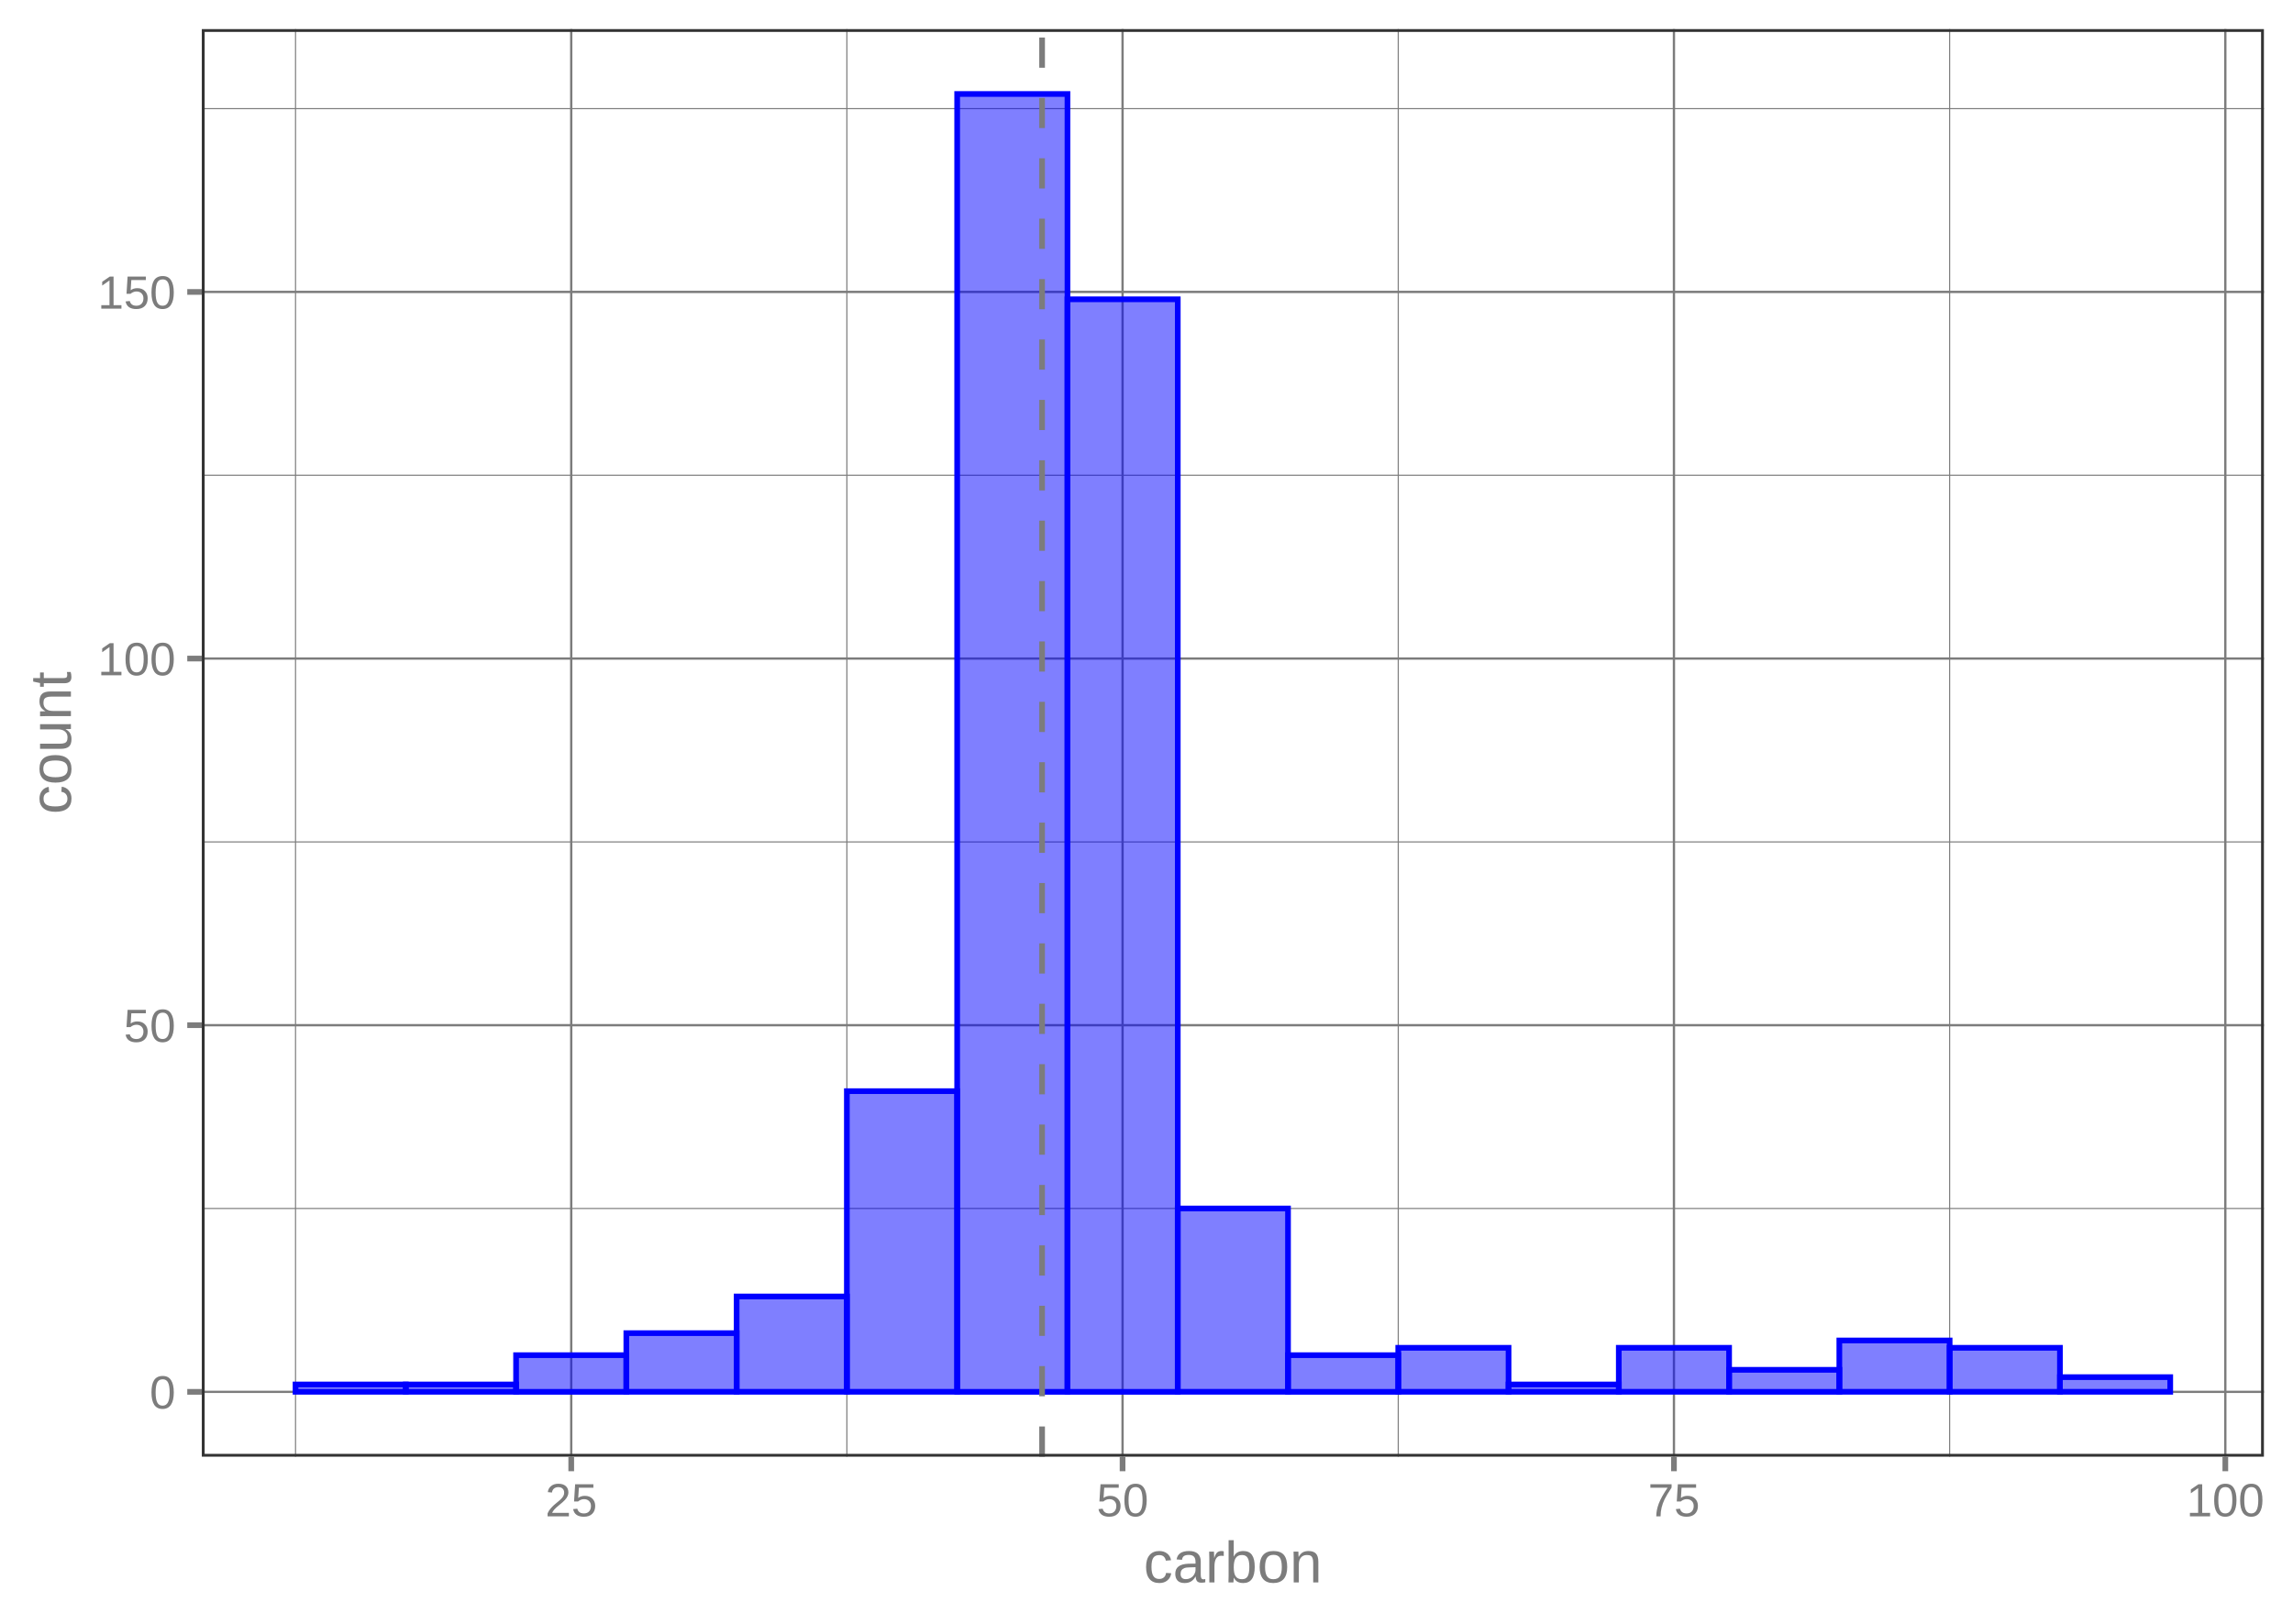
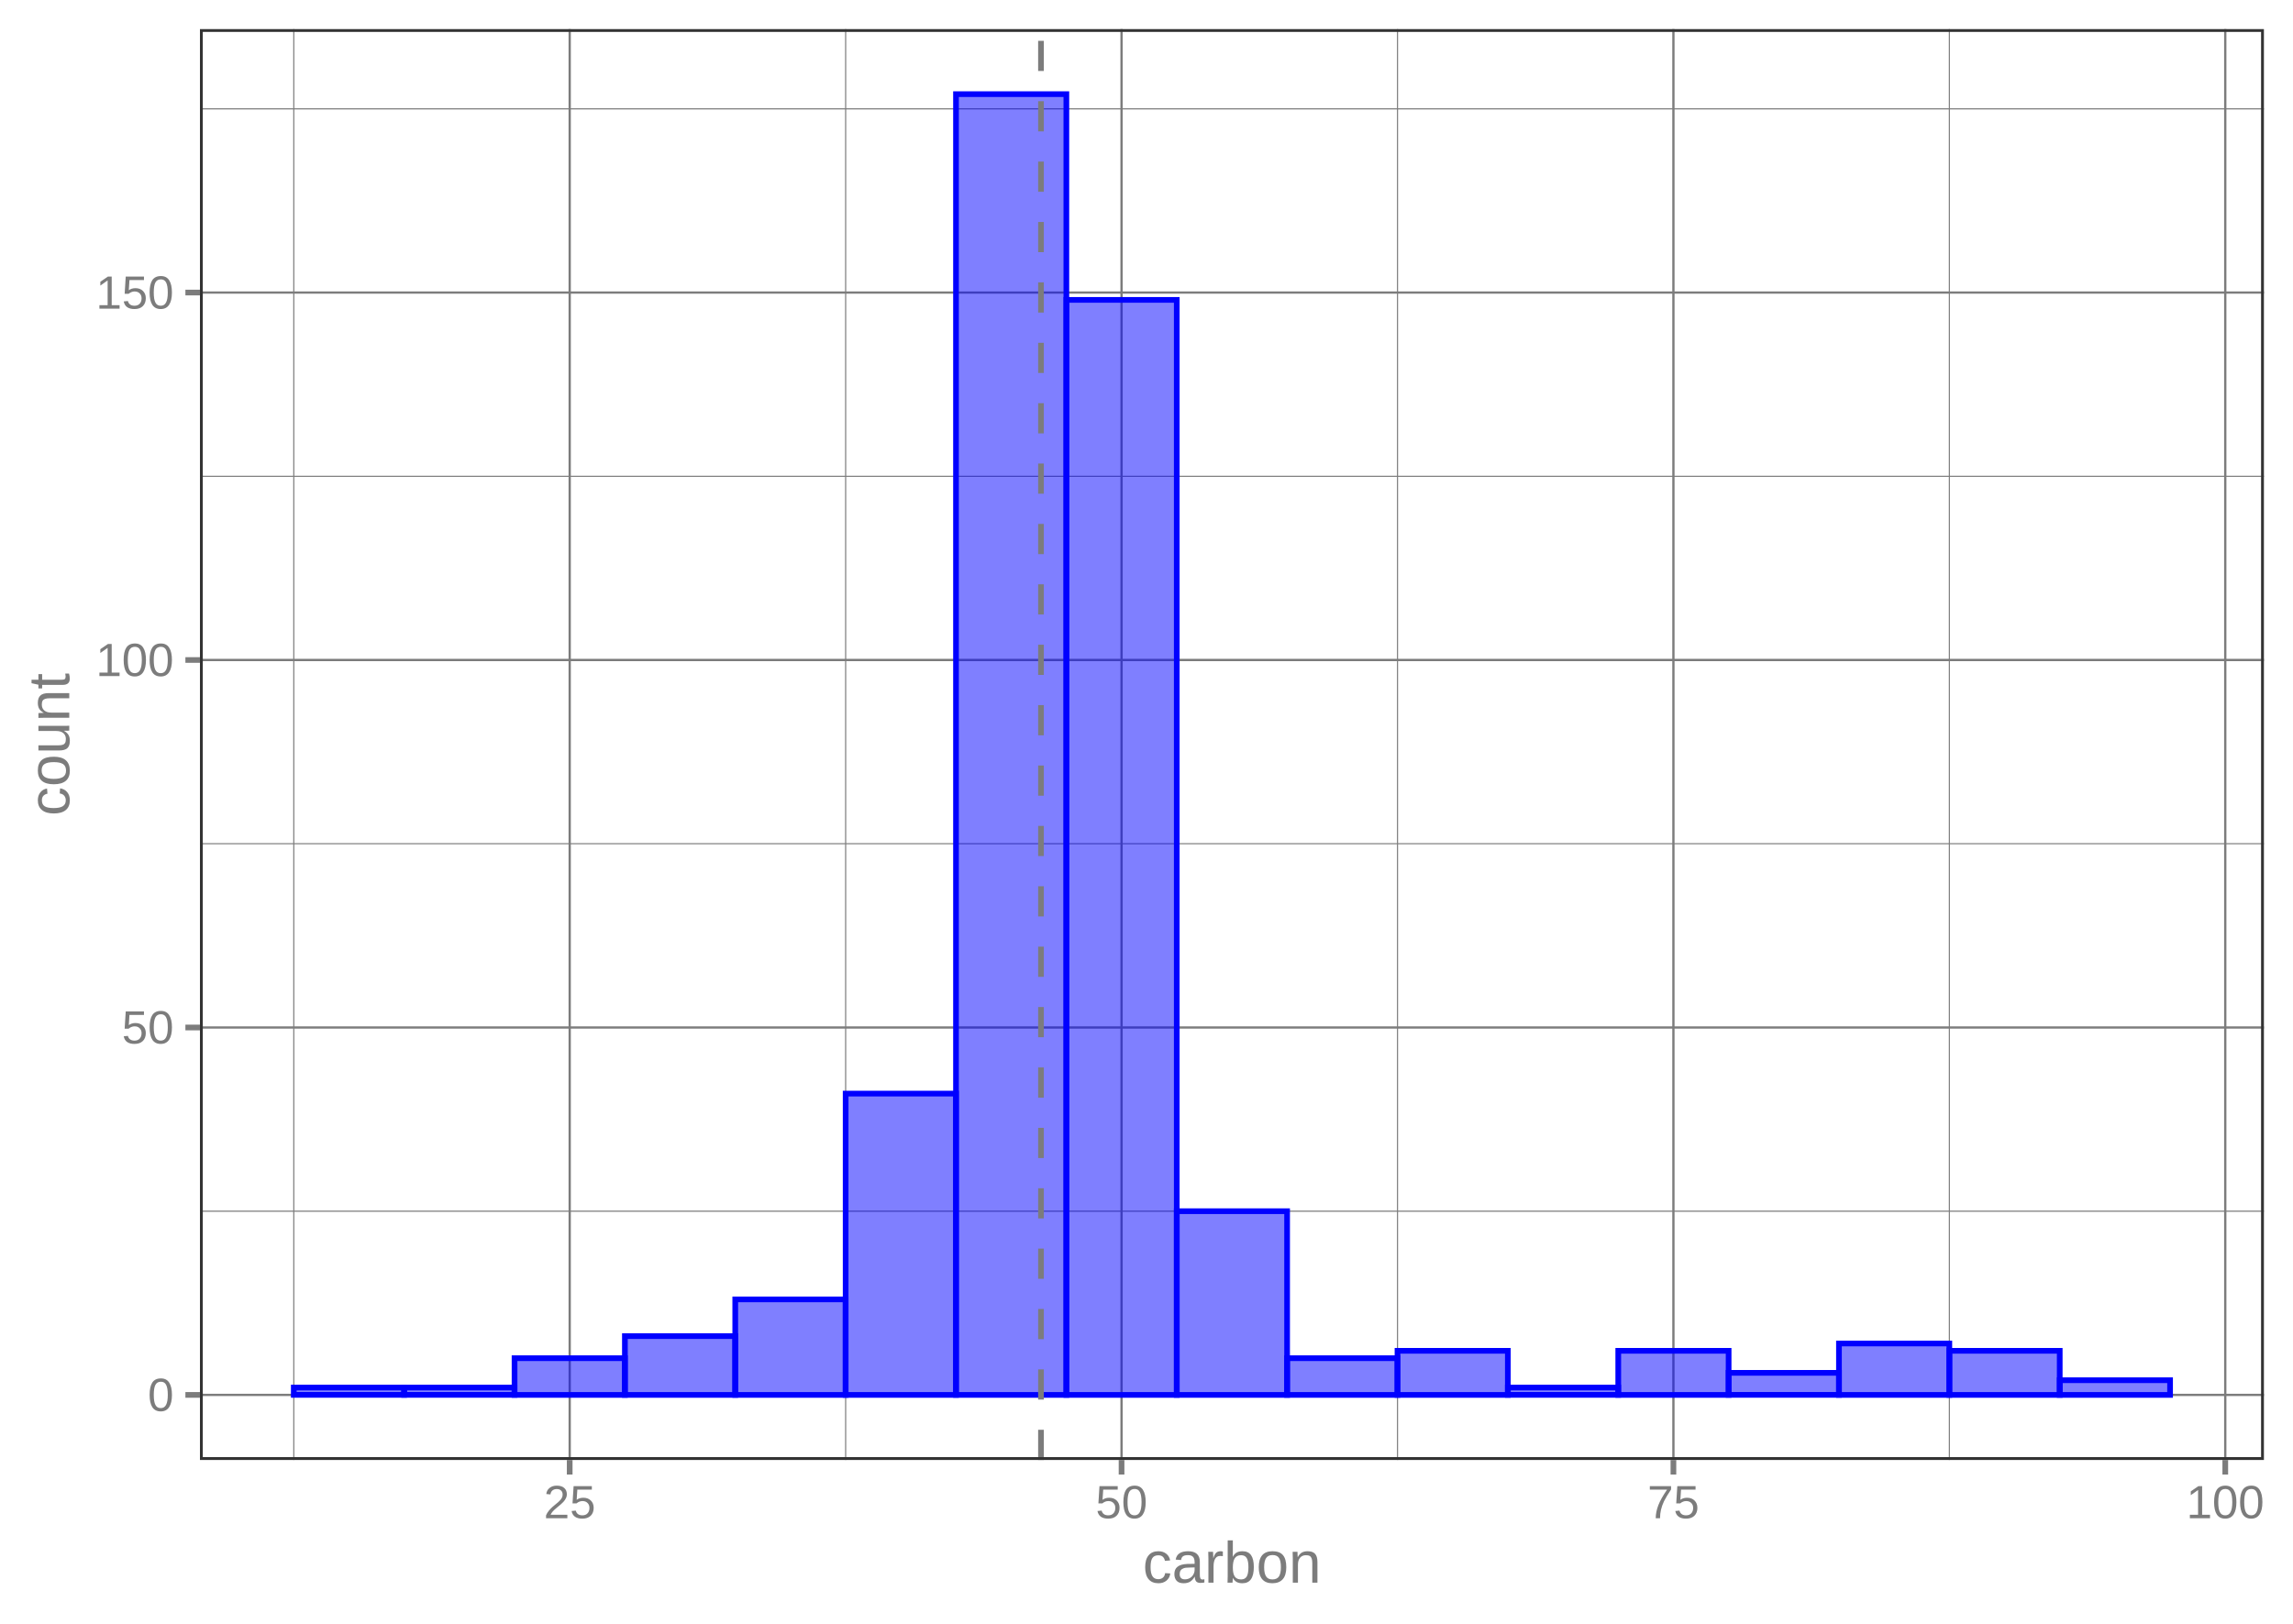
<svg xmlns="http://www.w3.org/2000/svg" width="432.00pt" height="306.00pt" viewBox="0 0 432.00 306.00">
  <g class="svglite">
    <defs>
      <style type="text/css">
    .svglite line, .svglite polyline, .svglite polygon, .svglite path, .svglite rect, .svglite circle {
      fill: none;
      stroke: #000000;
      stroke-linecap: round;
      stroke-linejoin: round;
      stroke-miterlimit: 10.00;
    }
    .svglite text {
      white-space: pre;
    }
    .svglite g.glyphgroup path {
      fill: inherit;
      stroke: none;
    }
  </style>
    </defs>
    <rect width="100%" height="100%" style="stroke: none; fill: none;" />
    <defs>
      <clipPath id="cpMC4wMHw0MzIuMDB8MC4wMHwzMDYuMDA=">
        <rect x="0.00" y="0.00" width="432.00" height="306.00" />
      </clipPath>
    </defs>
    <g clip-path="url(#cpMC4wMHw0MzIuMDB8MC4wMHwzMDYuMDA=)">
</g>
    <defs>
-       <clipPath id="cpMzguMDJ8NDI2LjUyfDUuNDh8Mjc0LjUw">
-         <rect x="38.02" y="5.48" width="388.50" height="269.02" />
+       <clipPath id="cpMzcuNjd8NDI2LjUyfDUuNDh8Mjc1LjEy">
+         <rect x="37.67" y="5.48" width="388.85" height="269.64" />
      </clipPath>
    </defs>
-     <g clip-path="url(#cpMzguMDJ8NDI2LjUyfDUuNDh8Mjc0LjUw)">
-       <polyline points="38.02,227.73 426.52,227.73 " style="stroke-width: 0.21; stroke: #7C7C7C; stroke-linecap: butt;" />
-       <polyline points="38.02,158.65 426.52,158.65 " style="stroke-width: 0.21; stroke: #7C7C7C; stroke-linecap: butt;" />
-       <polyline points="38.02,89.56 426.52,89.56 " style="stroke-width: 0.21; stroke: #7C7C7C; stroke-linecap: butt;" />
-       <polyline points="38.02,20.47 426.52,20.47 " style="stroke-width: 0.21; stroke: #7C7C7C; stroke-linecap: butt;" />
-       <polyline points="55.68,274.50 55.68,5.48 " style="stroke-width: 0.21; stroke: #7C7C7C; stroke-linecap: butt;" />
-       <polyline points="159.55,274.50 159.55,5.48 " style="stroke-width: 0.21; stroke: #7C7C7C; stroke-linecap: butt;" />
-       <polyline points="263.43,274.50 263.43,5.48 " style="stroke-width: 0.21; stroke: #7C7C7C; stroke-linecap: butt;" />
-       <polyline points="367.31,274.50 367.31,5.48 " style="stroke-width: 0.21; stroke: #7C7C7C; stroke-linecap: butt;" />
-       <polyline points="38.02,262.28 426.52,262.28 " style="stroke-width: 0.43; stroke: #7C7C7C; stroke-linecap: butt;" />
-       <polyline points="38.02,193.19 426.52,193.19 " style="stroke-width: 0.43; stroke: #7C7C7C; stroke-linecap: butt;" />
-       <polyline points="38.02,124.10 426.52,124.10 " style="stroke-width: 0.43; stroke: #7C7C7C; stroke-linecap: butt;" />
-       <polyline points="38.02,55.01 426.52,55.01 " style="stroke-width: 0.43; stroke: #7C7C7C; stroke-linecap: butt;" />
-       <polyline points="107.62,274.50 107.62,5.48 " style="stroke-width: 0.43; stroke: #7C7C7C; stroke-linecap: butt;" />
-       <polyline points="211.49,274.50 211.49,5.48 " style="stroke-width: 0.43; stroke: #7C7C7C; stroke-linecap: butt;" />
-       <polyline points="315.37,274.50 315.37,5.48 " style="stroke-width: 0.43; stroke: #7C7C7C; stroke-linecap: butt;" />
-       <polyline points="419.25,274.50 419.25,5.48 " style="stroke-width: 0.43; stroke: #7C7C7C; stroke-linecap: butt;" />
-       <rect x="55.68" y="260.89" width="20.78" height="1.38" style="stroke-width: 1.07; stroke: #0000FF; stroke-linecap: butt; stroke-linejoin: miter; fill: #0000FF; fill-opacity: 0.50;" />
-       <rect x="76.45" y="260.89" width="20.78" height="1.38" style="stroke-width: 1.07; stroke: #0000FF; stroke-linecap: butt; stroke-linejoin: miter; fill: #0000FF; fill-opacity: 0.50;" />
-       <rect x="97.23" y="255.37" width="20.78" height="6.91" style="stroke-width: 1.07; stroke: #0000FF; stroke-linecap: butt; stroke-linejoin: miter; fill: #0000FF; fill-opacity: 0.50;" />
-       <rect x="118.00" y="251.22" width="20.78" height="11.05" style="stroke-width: 1.07; stroke: #0000FF; stroke-linecap: butt; stroke-linejoin: miter; fill: #0000FF; fill-opacity: 0.50;" />
-       <rect x="138.78" y="244.31" width="20.78" height="17.96" style="stroke-width: 1.07; stroke: #0000FF; stroke-linecap: butt; stroke-linejoin: miter; fill: #0000FF; fill-opacity: 0.50;" />
-       <rect x="159.55" y="205.62" width="20.78" height="56.65" style="stroke-width: 1.07; stroke: #0000FF; stroke-linecap: butt; stroke-linejoin: miter; fill: #0000FF; fill-opacity: 0.50;" />
-       <rect x="180.33" y="17.71" width="20.78" height="244.57" style="stroke-width: 1.07; stroke: #0000FF; stroke-linecap: butt; stroke-linejoin: miter; fill: #0000FF; fill-opacity: 0.50;" />
-       <rect x="201.11" y="56.40" width="20.78" height="205.88" style="stroke-width: 1.07; stroke: #0000FF; stroke-linecap: butt; stroke-linejoin: miter; fill: #0000FF; fill-opacity: 0.50;" />
-       <rect x="221.88" y="227.73" width="20.78" height="34.54" style="stroke-width: 1.07; stroke: #0000FF; stroke-linecap: butt; stroke-linejoin: miter; fill: #0000FF; fill-opacity: 0.50;" />
-       <rect x="242.66" y="255.37" width="20.78" height="6.91" style="stroke-width: 1.07; stroke: #0000FF; stroke-linecap: butt; stroke-linejoin: miter; fill: #0000FF; fill-opacity: 0.50;" />
-       <rect x="263.43" y="253.98" width="20.78" height="8.29" style="stroke-width: 1.07; stroke: #0000FF; stroke-linecap: butt; stroke-linejoin: miter; fill: #0000FF; fill-opacity: 0.50;" />
-       <rect x="284.21" y="260.89" width="20.78" height="1.38" style="stroke-width: 1.07; stroke: #0000FF; stroke-linecap: butt; stroke-linejoin: miter; fill: #0000FF; fill-opacity: 0.50;" />
-       <rect x="304.98" y="253.98" width="20.78" height="8.29" style="stroke-width: 1.07; stroke: #0000FF; stroke-linecap: butt; stroke-linejoin: miter; fill: #0000FF; fill-opacity: 0.50;" />
-       <rect x="325.76" y="258.13" width="20.78" height="4.15" style="stroke-width: 1.07; stroke: #0000FF; stroke-linecap: butt; stroke-linejoin: miter; fill: #0000FF; fill-opacity: 0.50;" />
-       <rect x="346.53" y="252.60" width="20.78" height="9.67" style="stroke-width: 1.07; stroke: #0000FF; stroke-linecap: butt; stroke-linejoin: miter; fill: #0000FF; fill-opacity: 0.50;" />
-       <rect x="367.31" y="253.98" width="20.78" height="8.29" style="stroke-width: 1.07; stroke: #0000FF; stroke-linecap: butt; stroke-linejoin: miter; fill: #0000FF; fill-opacity: 0.50;" />
-       <rect x="388.09" y="259.51" width="20.78" height="2.76" style="stroke-width: 1.07; stroke: #0000FF; stroke-linecap: butt; stroke-linejoin: miter; fill: #0000FF; fill-opacity: 0.50;" />
-       <line x1="196.33" y1="274.50" x2="196.33" y2="5.48" style="stroke-width: 1.07; stroke: #7C7C7C; stroke-dasharray: 5.69,5.69; stroke-linecap: butt;" />
-       <rect x="38.02" y="5.48" width="388.50" height="269.02" style="stroke-width: 1.07; stroke: #333333;" />
+     <g clip-path="url(#cpMzcuNjd8NDI2LjUyfDUuNDh8Mjc1LjEy)">
+       <polyline points="37.67,228.24 426.52,228.24 " style="stroke-width: 0.21; stroke: #7C7C7C; stroke-linecap: butt;" />
+       <polyline points="37.67,158.99 426.52,158.99 " style="stroke-width: 0.21; stroke: #7C7C7C; stroke-linecap: butt;" />
+       <polyline points="37.67,89.75 426.52,89.75 " style="stroke-width: 0.21; stroke: #7C7C7C; stroke-linecap: butt;" />
+       <polyline points="37.67,20.51 426.52,20.51 " style="stroke-width: 0.21; stroke: #7C7C7C; stroke-linecap: butt;" />
+       <polyline points="55.35,275.12 55.35,5.48 " style="stroke-width: 0.21; stroke: #7C7C7C; stroke-linecap: butt;" />
+       <polyline points="159.32,275.12 159.32,5.48 " style="stroke-width: 0.21; stroke: #7C7C7C; stroke-linecap: butt;" />
+       <polyline points="263.29,275.12 263.29,5.48 " style="stroke-width: 0.21; stroke: #7C7C7C; stroke-linecap: butt;" />
+       <polyline points="367.26,275.12 367.26,5.48 " style="stroke-width: 0.21; stroke: #7C7C7C; stroke-linecap: butt;" />
+       <polyline points="37.67,262.86 426.52,262.86 " style="stroke-width: 0.43; stroke: #7C7C7C; stroke-linecap: butt;" />
+       <polyline points="37.67,193.62 426.52,193.62 " style="stroke-width: 0.43; stroke: #7C7C7C; stroke-linecap: butt;" />
+       <polyline points="37.67,124.37 426.52,124.37 " style="stroke-width: 0.43; stroke: #7C7C7C; stroke-linecap: butt;" />
+       <polyline points="37.67,55.13 426.52,55.13 " style="stroke-width: 0.43; stroke: #7C7C7C; stroke-linecap: butt;" />
+       <polyline points="107.33,275.12 107.33,5.48 " style="stroke-width: 0.43; stroke: #7C7C7C; stroke-linecap: butt;" />
+       <polyline points="211.30,275.12 211.30,5.48 " style="stroke-width: 0.43; stroke: #7C7C7C; stroke-linecap: butt;" />
+       <polyline points="315.27,275.12 315.27,5.48 " style="stroke-width: 0.43; stroke: #7C7C7C; stroke-linecap: butt;" />
+       <polyline points="419.24,275.12 419.24,5.48 " style="stroke-width: 0.43; stroke: #7C7C7C; stroke-linecap: butt;" />
+       <rect x="55.35" y="261.47" width="20.79" height="1.38" style="stroke-width: 1.07; stroke: #0000FF; stroke-linecap: butt; stroke-linejoin: miter; fill: #0000FF; fill-opacity: 0.50;" />
+       <rect x="76.14" y="261.47" width="20.79" height="1.38" style="stroke-width: 1.07; stroke: #0000FF; stroke-linecap: butt; stroke-linejoin: miter; fill: #0000FF; fill-opacity: 0.50;" />
+       <rect x="96.94" y="255.94" width="20.79" height="6.92" style="stroke-width: 1.07; stroke: #0000FF; stroke-linecap: butt; stroke-linejoin: miter; fill: #0000FF; fill-opacity: 0.50;" />
+       <rect x="117.73" y="251.78" width="20.79" height="11.08" style="stroke-width: 1.07; stroke: #0000FF; stroke-linecap: butt; stroke-linejoin: miter; fill: #0000FF; fill-opacity: 0.50;" />
+       <rect x="138.52" y="244.86" width="20.79" height="18.00" style="stroke-width: 1.07; stroke: #0000FF; stroke-linecap: butt; stroke-linejoin: miter; fill: #0000FF; fill-opacity: 0.50;" />
+       <rect x="159.32" y="206.08" width="20.79" height="56.78" style="stroke-width: 1.07; stroke: #0000FF; stroke-linecap: butt; stroke-linejoin: miter; fill: #0000FF; fill-opacity: 0.50;" />
+       <rect x="180.11" y="17.74" width="20.79" height="245.12" style="stroke-width: 1.07; stroke: #0000FF; stroke-linecap: butt; stroke-linejoin: miter; fill: #0000FF; fill-opacity: 0.50;" />
+       <rect x="200.91" y="56.51" width="20.79" height="206.35" style="stroke-width: 1.07; stroke: #0000FF; stroke-linecap: butt; stroke-linejoin: miter; fill: #0000FF; fill-opacity: 0.50;" />
+       <rect x="221.70" y="228.24" width="20.79" height="34.62" style="stroke-width: 1.07; stroke: #0000FF; stroke-linecap: butt; stroke-linejoin: miter; fill: #0000FF; fill-opacity: 0.50;" />
+       <rect x="242.49" y="255.94" width="20.79" height="6.92" style="stroke-width: 1.07; stroke: #0000FF; stroke-linecap: butt; stroke-linejoin: miter; fill: #0000FF; fill-opacity: 0.50;" />
+       <rect x="263.29" y="254.55" width="20.79" height="8.31" style="stroke-width: 1.07; stroke: #0000FF; stroke-linecap: butt; stroke-linejoin: miter; fill: #0000FF; fill-opacity: 0.50;" />
+       <rect x="284.08" y="261.47" width="20.79" height="1.38" style="stroke-width: 1.07; stroke: #0000FF; stroke-linecap: butt; stroke-linejoin: miter; fill: #0000FF; fill-opacity: 0.50;" />
+       <rect x="304.88" y="254.55" width="20.79" height="8.31" style="stroke-width: 1.07; stroke: #0000FF; stroke-linecap: butt; stroke-linejoin: miter; fill: #0000FF; fill-opacity: 0.50;" />
+       <rect x="325.67" y="258.70" width="20.79" height="4.15" style="stroke-width: 1.07; stroke: #0000FF; stroke-linecap: butt; stroke-linejoin: miter; fill: #0000FF; fill-opacity: 0.50;" />
+       <rect x="346.46" y="253.17" width="20.79" height="9.69" style="stroke-width: 1.07; stroke: #0000FF; stroke-linecap: butt; stroke-linejoin: miter; fill: #0000FF; fill-opacity: 0.50;" />
+       <rect x="367.26" y="254.55" width="20.79" height="8.31" style="stroke-width: 1.07; stroke: #0000FF; stroke-linecap: butt; stroke-linejoin: miter; fill: #0000FF; fill-opacity: 0.50;" />
+       <rect x="388.05" y="260.09" width="20.79" height="2.77" style="stroke-width: 1.07; stroke: #0000FF; stroke-linecap: butt; stroke-linejoin: miter; fill: #0000FF; fill-opacity: 0.50;" />
+       <line x1="196.12" y1="275.12" x2="196.12" y2="5.48" style="stroke-width: 1.07; stroke: #7C7C7C; stroke-dasharray: 5.69,5.69; stroke-linecap: butt;" />
+       <rect x="37.67" y="5.48" width="388.85" height="269.64" style="stroke-width: 1.07; stroke: #333333;" />
    </g>
    <g clip-path="url(#cpMC4wMHw0MzIuMDB8MC4wMHwzMDYuMDA=)">
-       <text x="33.09" y="265.43" text-anchor="end" style="font-size: 8.80px;fill: #7C7C7C; font-family: &quot;Arial&quot;;" textLength="4.89px" lengthAdjust="spacingAndGlyphs">0</text>
-       <text x="33.09" y="196.34" text-anchor="end" style="font-size: 8.80px;fill: #7C7C7C; font-family: &quot;Arial&quot;;" textLength="9.78px" lengthAdjust="spacingAndGlyphs">50</text>
-       <text x="33.09" y="127.25" text-anchor="end" style="font-size: 8.80px;fill: #7C7C7C; font-family: &quot;Arial&quot;;" textLength="14.67px" lengthAdjust="spacingAndGlyphs">100</text>
-       <text x="33.09" y="58.16" text-anchor="end" style="font-size: 8.80px;fill: #7C7C7C; font-family: &quot;Arial&quot;;" textLength="14.67px" lengthAdjust="spacingAndGlyphs">150</text>
-       <polyline points="35.28,262.28 38.02,262.28 " style="stroke-width: 1.07; stroke: #7C7C7C; stroke-linecap: butt;" />
-       <polyline points="35.28,193.19 38.02,193.19 " style="stroke-width: 1.07; stroke: #7C7C7C; stroke-linecap: butt;" />
-       <polyline points="35.28,124.10 38.02,124.10 " style="stroke-width: 1.07; stroke: #7C7C7C; stroke-linecap: butt;" />
-       <polyline points="35.28,55.01 38.02,55.01 " style="stroke-width: 1.07; stroke: #7C7C7C; stroke-linecap: butt;" />
-       <polyline points="107.62,277.24 107.62,274.50 " style="stroke-width: 1.07; stroke: #7C7C7C; stroke-linecap: butt;" />
-       <polyline points="211.49,277.24 211.49,274.50 " style="stroke-width: 1.07; stroke: #7C7C7C; stroke-linecap: butt;" />
-       <polyline points="315.37,277.24 315.37,274.50 " style="stroke-width: 1.07; stroke: #7C7C7C; stroke-linecap: butt;" />
-       <polyline points="419.25,277.24 419.25,274.50 " style="stroke-width: 1.07; stroke: #7C7C7C; stroke-linecap: butt;" />
-       <text x="107.62" y="285.74" text-anchor="middle" style="font-size: 8.80px;fill: #7C7C7C; font-family: &quot;Arial&quot;;" textLength="9.78px" lengthAdjust="spacingAndGlyphs">25</text>
-       <text x="211.49" y="285.74" text-anchor="middle" style="font-size: 8.80px;fill: #7C7C7C; font-family: &quot;Arial&quot;;" textLength="9.78px" lengthAdjust="spacingAndGlyphs">50</text>
-       <text x="315.37" y="285.74" text-anchor="middle" style="font-size: 8.80px;fill: #7C7C7C; font-family: &quot;Arial&quot;;" textLength="9.78px" lengthAdjust="spacingAndGlyphs">75</text>
-       <text x="419.25" y="285.74" text-anchor="middle" style="font-size: 8.80px;fill: #7C7C7C; font-family: &quot;Arial&quot;;" textLength="14.67px" lengthAdjust="spacingAndGlyphs">100</text>
-       <text x="232.27" y="298.20" text-anchor="middle" style="font-size: 11.00px;fill: #7C7C7C; font-family: &quot;Arial&quot;;" textLength="33.66px" lengthAdjust="spacingAndGlyphs">carbon</text>
-       <text transform="translate(13.36,139.99) rotate(-90)" text-anchor="middle" style="font-size: 11.00px;fill: #7C7C7C; font-family: &quot;Arial&quot;;" textLength="26.94px" lengthAdjust="spacingAndGlyphs">count</text>
+       <text x="32.74" y="265.89" text-anchor="end" style="font-size: 8.80px;fill: #7C7C7C; font-family: &quot;Liberation Sans&quot;;" textLength="4.89px" lengthAdjust="spacingAndGlyphs">0</text>
+       <text x="32.74" y="196.64" text-anchor="end" style="font-size: 8.80px;fill: #7C7C7C; font-family: &quot;Liberation Sans&quot;;" textLength="9.78px" lengthAdjust="spacingAndGlyphs">50</text>
+       <text x="32.74" y="127.40" text-anchor="end" style="font-size: 8.80px;fill: #7C7C7C; font-family: &quot;Liberation Sans&quot;;" textLength="14.67px" lengthAdjust="spacingAndGlyphs">100</text>
+       <text x="32.74" y="58.16" text-anchor="end" style="font-size: 8.80px;fill: #7C7C7C; font-family: &quot;Liberation Sans&quot;;" textLength="14.67px" lengthAdjust="spacingAndGlyphs">150</text>
+       <polyline points="34.93,262.86 37.67,262.86 " style="stroke-width: 1.07; stroke: #7C7C7C; stroke-linecap: butt;" />
+       <polyline points="34.93,193.62 37.67,193.62 " style="stroke-width: 1.07; stroke: #7C7C7C; stroke-linecap: butt;" />
+       <polyline points="34.93,124.37 37.67,124.37 " style="stroke-width: 1.07; stroke: #7C7C7C; stroke-linecap: butt;" />
+       <polyline points="34.93,55.13 37.67,55.13 " style="stroke-width: 1.07; stroke: #7C7C7C; stroke-linecap: butt;" />
+       <polyline points="107.33,277.86 107.33,275.12 " style="stroke-width: 1.07; stroke: #7C7C7C; stroke-linecap: butt;" />
+       <polyline points="211.30,277.86 211.30,275.12 " style="stroke-width: 1.07; stroke: #7C7C7C; stroke-linecap: butt;" />
+       <polyline points="315.27,277.86 315.27,275.12 " style="stroke-width: 1.07; stroke: #7C7C7C; stroke-linecap: butt;" />
+       <polyline points="419.24,277.86 419.24,275.12 " style="stroke-width: 1.07; stroke: #7C7C7C; stroke-linecap: butt;" />
+       <text x="107.33" y="286.10" text-anchor="middle" style="font-size: 8.80px;fill: #7C7C7C; font-family: &quot;Liberation Sans&quot;;" textLength="9.78px" lengthAdjust="spacingAndGlyphs">25</text>
+       <text x="211.30" y="286.10" text-anchor="middle" style="font-size: 8.80px;fill: #7C7C7C; font-family: &quot;Liberation Sans&quot;;" textLength="9.78px" lengthAdjust="spacingAndGlyphs">50</text>
+       <text x="315.27" y="286.10" text-anchor="middle" style="font-size: 8.80px;fill: #7C7C7C; font-family: &quot;Liberation Sans&quot;;" textLength="9.78px" lengthAdjust="spacingAndGlyphs">75</text>
+       <text x="419.24" y="286.10" text-anchor="middle" style="font-size: 8.80px;fill: #7C7C7C; font-family: &quot;Liberation Sans&quot;;" textLength="14.67px" lengthAdjust="spacingAndGlyphs">100</text>
+       <text x="232.10" y="298.24" text-anchor="middle" style="font-size: 11.00px;fill: #7C7C7C; font-family: &quot;Liberation Sans&quot;;" textLength="33.66px" lengthAdjust="spacingAndGlyphs">carbon</text>
+       <text transform="translate(13.05,140.30) rotate(-90)" text-anchor="middle" style="font-size: 11.00px;fill: #7C7C7C; font-family: &quot;Liberation Sans&quot;;" textLength="26.94px" lengthAdjust="spacingAndGlyphs">count</text>
    </g>
  </g>
</svg>
